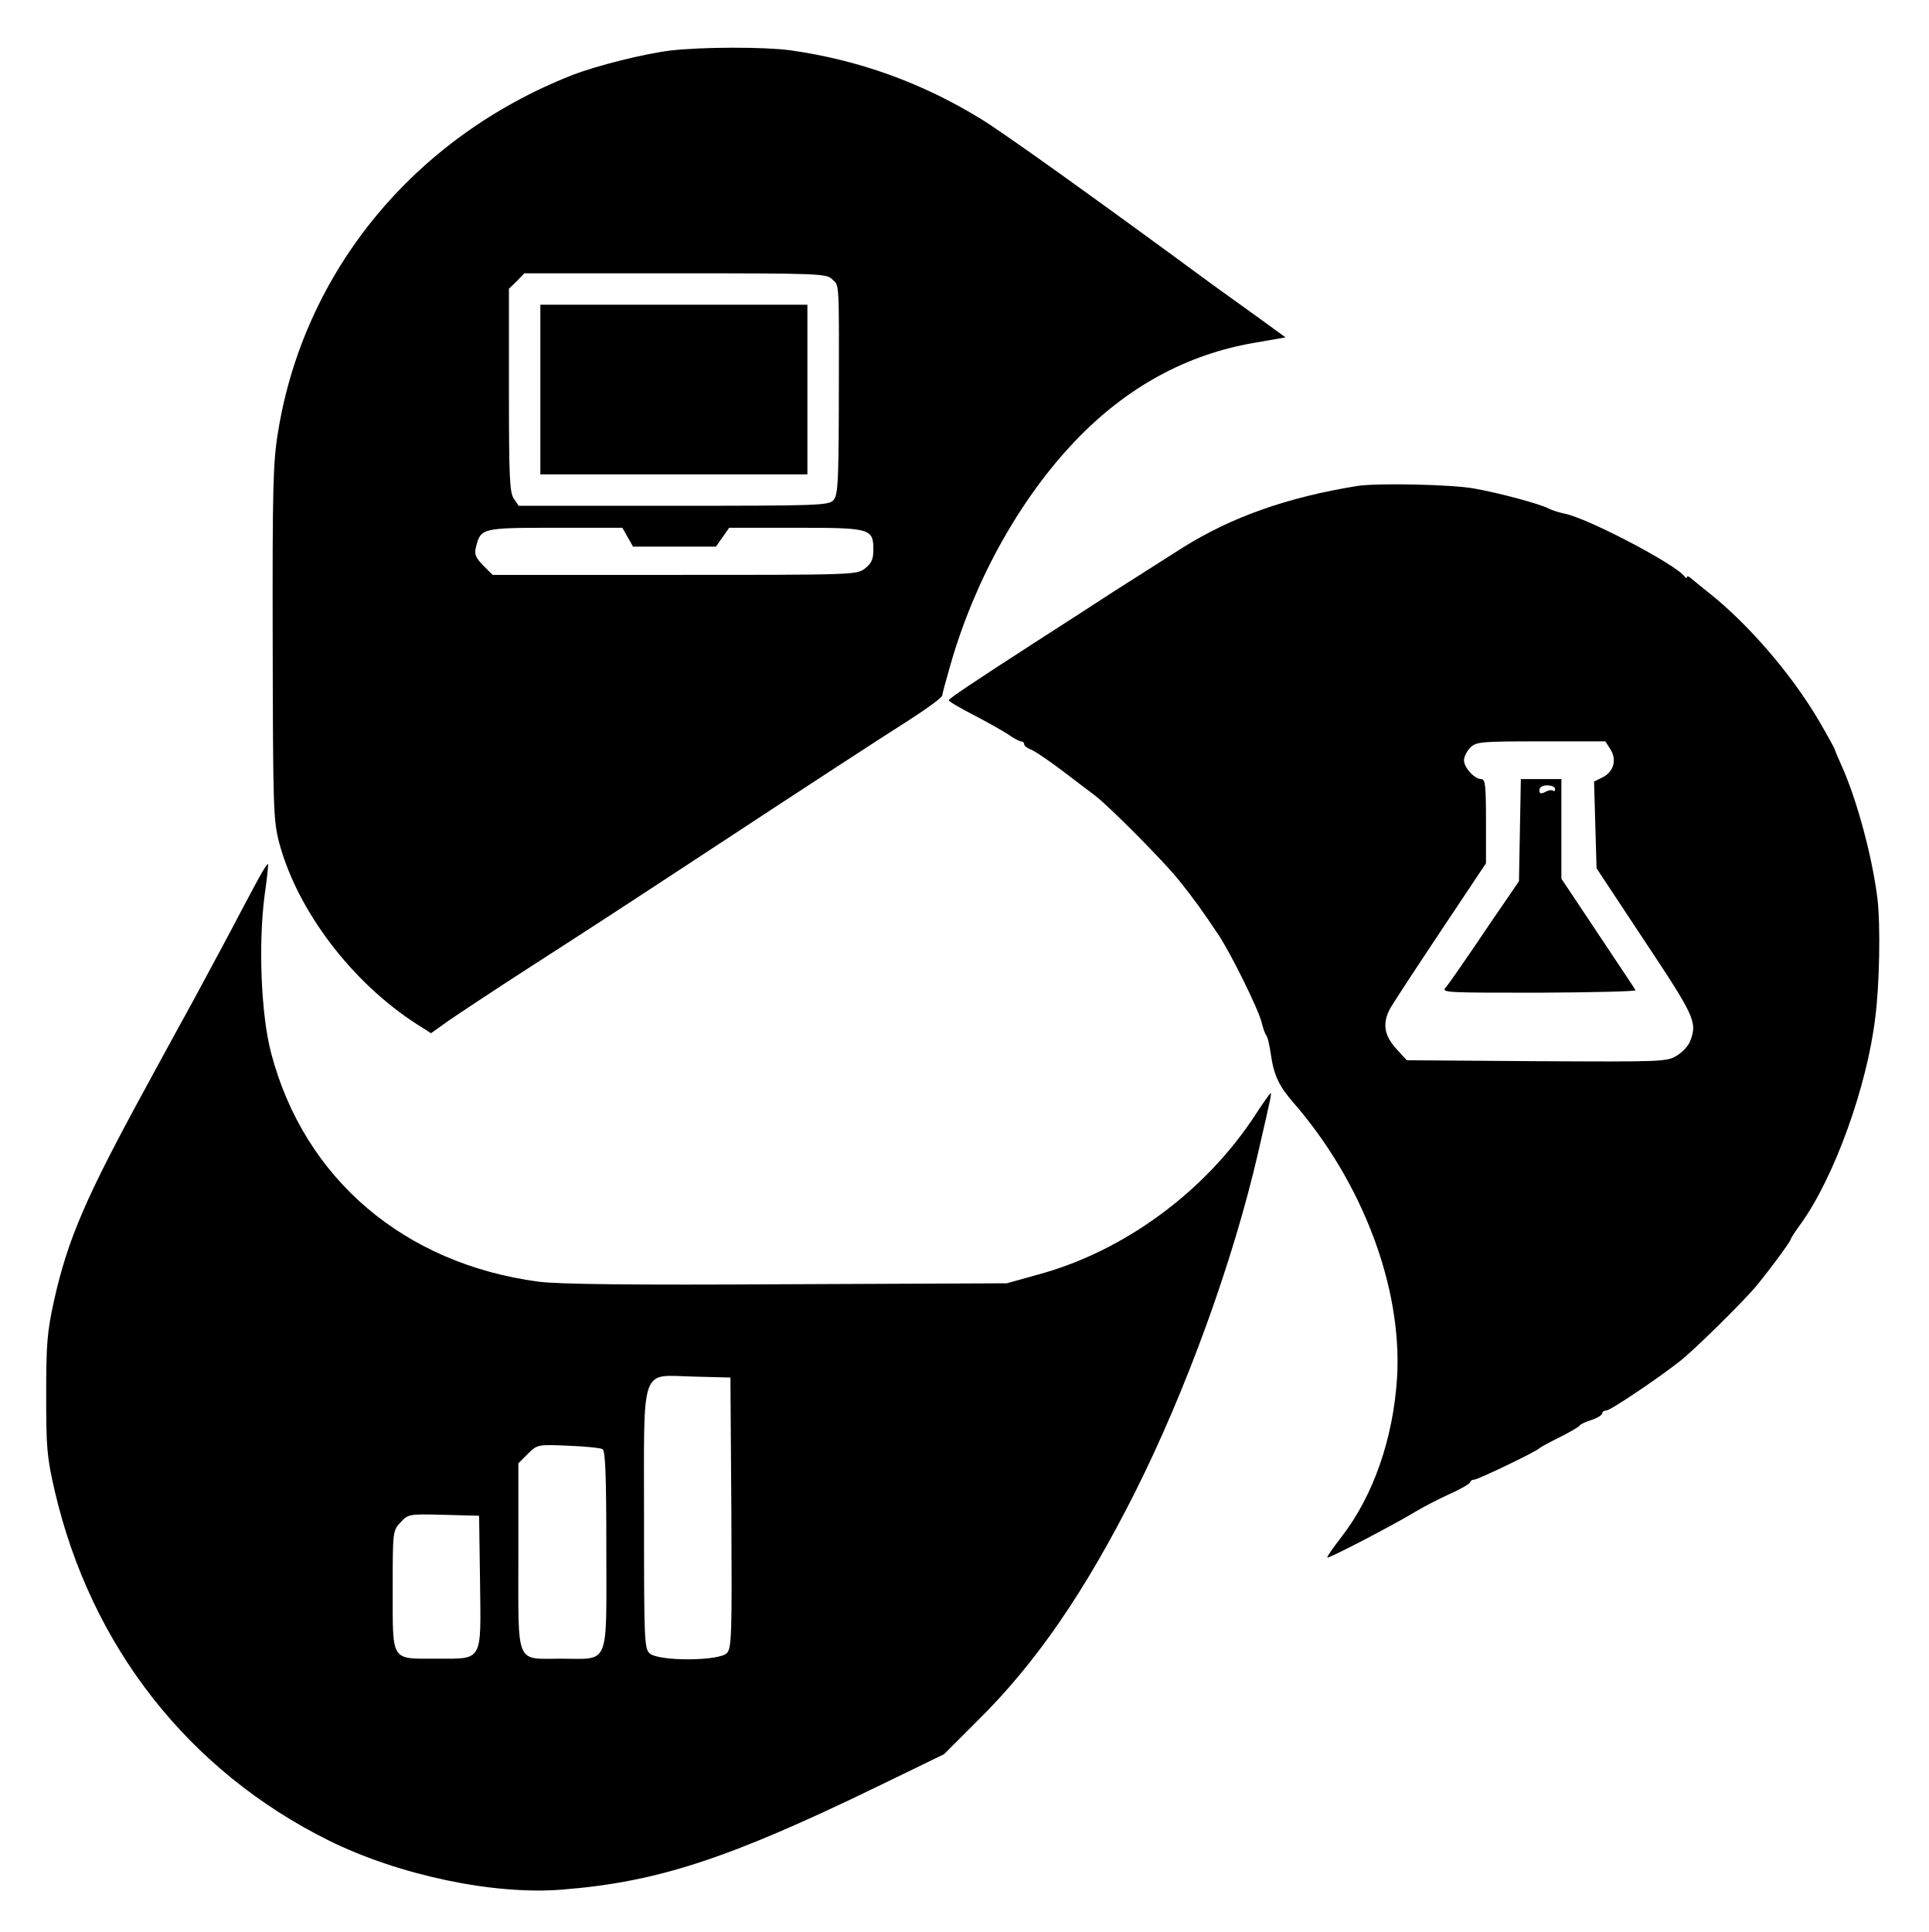
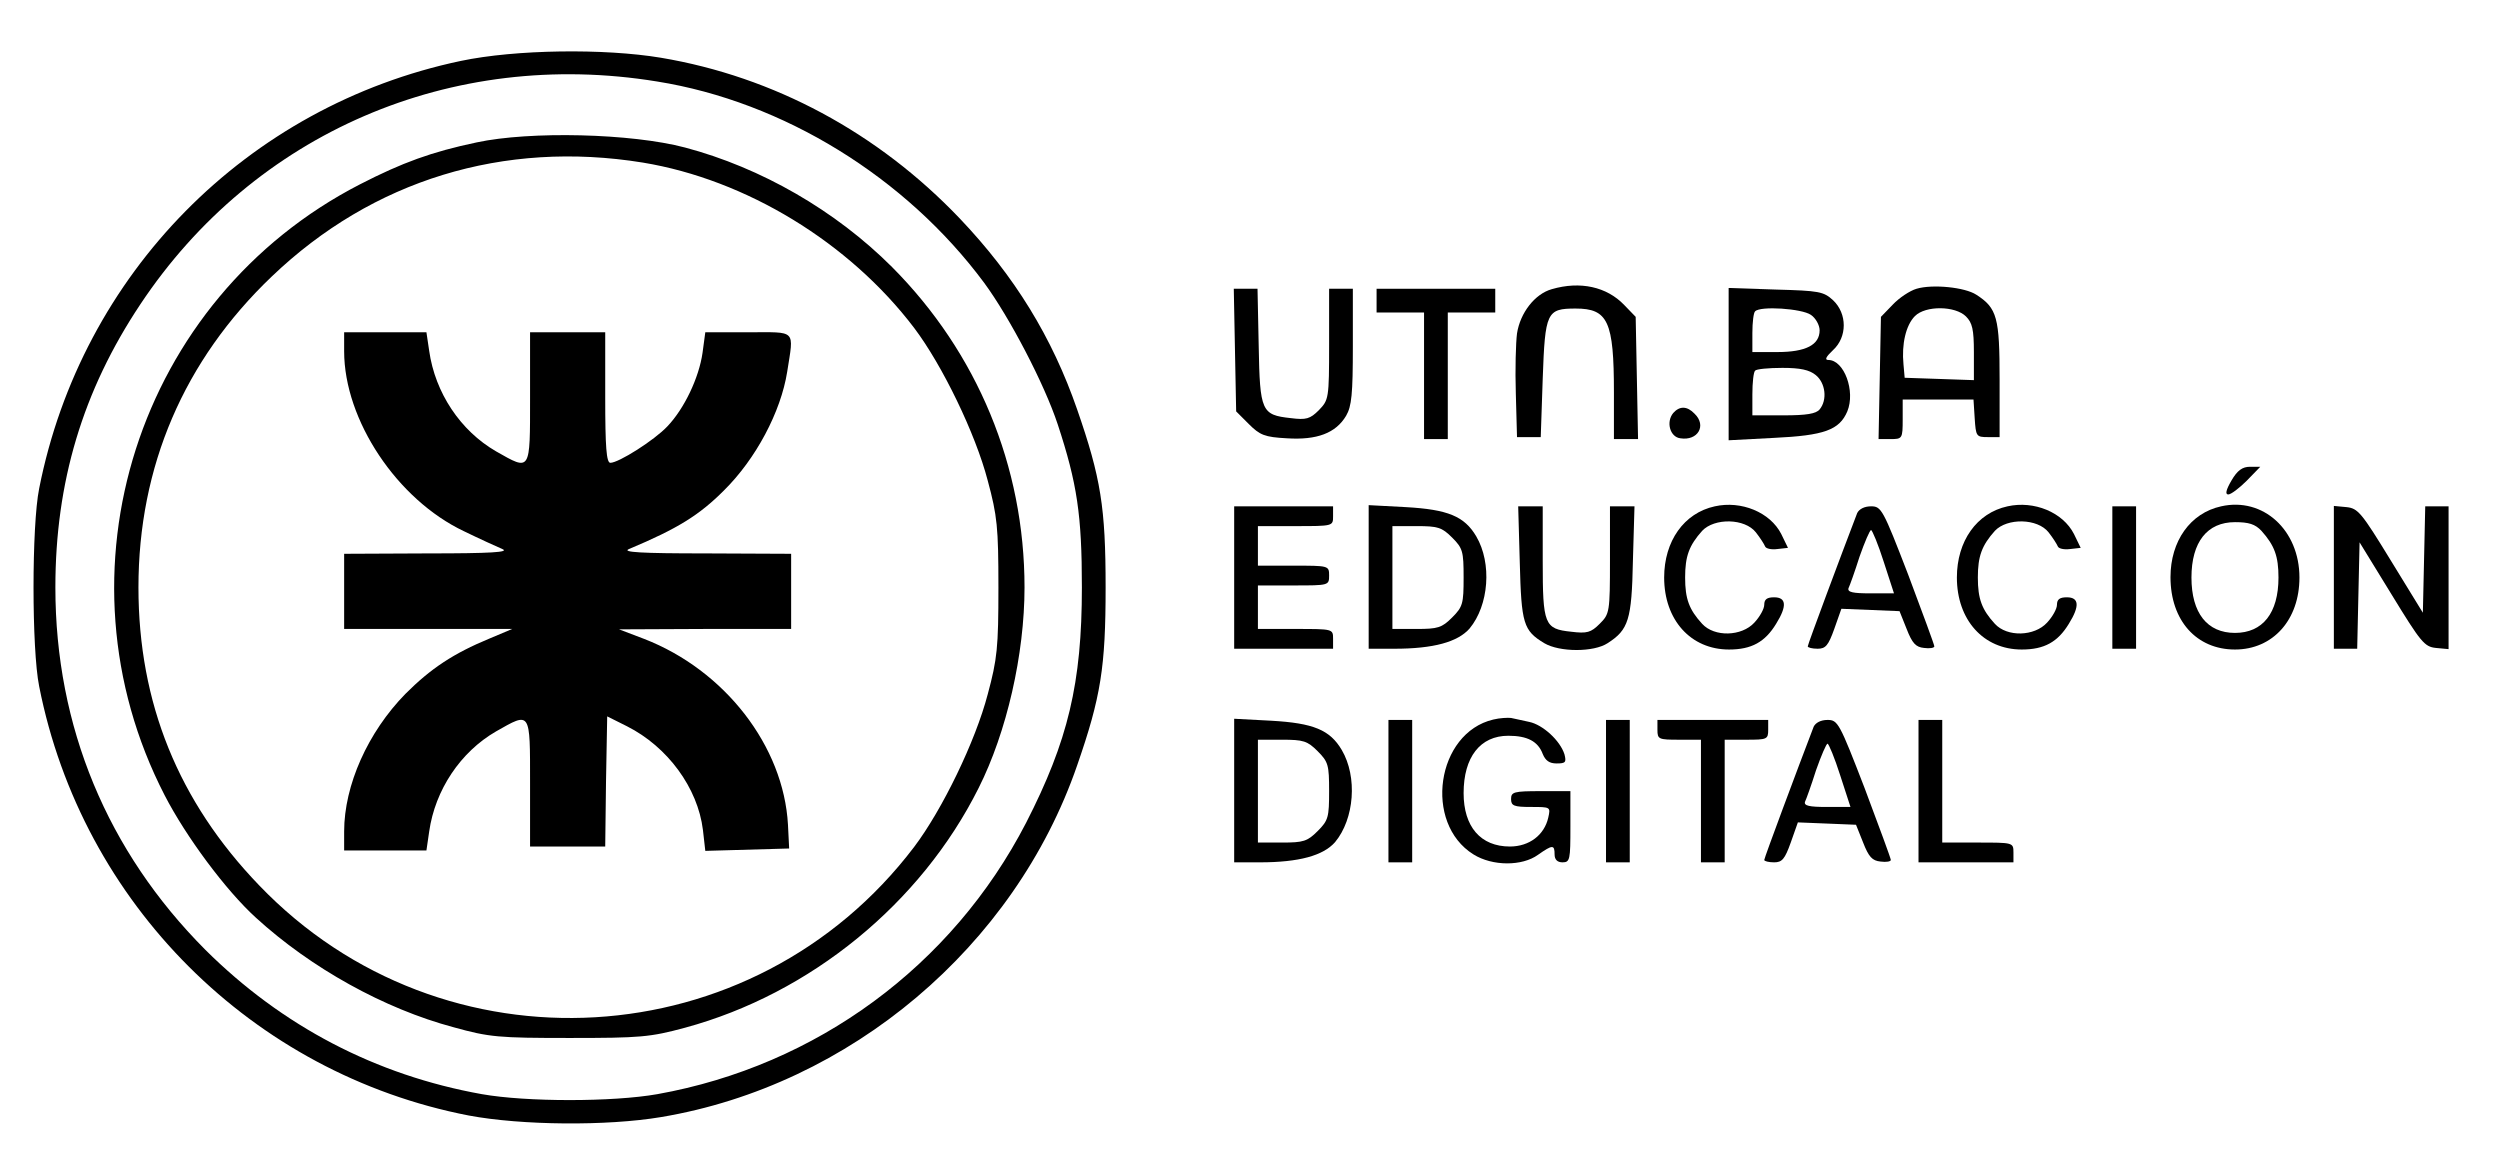
- <svg xmlns="http://www.w3.org/2000/svg" version="1.0" width="614pt" height="615pt" viewBox="0 0 614 615" preserveAspectRatio="xMidYMid meet">
-   <g transform="translate(0,615) scale(0.1,-0.1)" fill="#000000" stroke="none">
-     <path d="M2133 5989 c-82 -10 -235 -48 -314 -79 -501 -198 -851 -623 -934 -1135 -16 -97 -18 -178 -17 -670 1 -523 2 -565 20 -635 57 -217 231 -447 440 -581 l44 -28 56 40 c32 22 145 97 252 166 211 136 256 165 550 358 365 240 565 370 667 435 56 36 102 70 102 76 1 7 13 52 27 100 78 271 222 528 398 712 163 170 353 274 570 311 l98 17 -88 64 c-49 35 -111 80 -139 100 -382 281 -670 487 -742 531 -189 116 -389 188 -608 219 -82 11 -280 11 -382 -1z m517 -729 c22 -22 21 8 20 -420 -1 -229 -3 -266 -17 -282 -15 -17 -48 -18 -509 -18 l-493 0 -15 22 c-14 19 -16 69 -16 346 l0 323 25 24 24 25 481 0 c467 0 481 -1 500 -20z m-652 -820 l17 -30 132 0 132 0 21 30 21 30 211 0 c240 0 248 -2 248 -71 0 -29 -6 -42 -26 -58 -26 -21 -35 -21 -606 -21 l-580 0 -30 30 c-24 25 -29 36 -23 58 15 61 18 62 252 62 l214 0 17 -30z" />
-     <path d="M1720 4910 l0 -270 425 0 425 0 0 270 0 270 -425 0 -425 0 0 -270z" />
-     <path d="M4320 4603 c-223 -36 -400 -99 -555 -196 -44 -28 -143 -91 -220 -140 -77 -50 -185 -120 -240 -155 -209 -135 -285 -186 -285 -191 0 -4 35 -24 77 -46 43 -22 92 -50 111 -62 18 -13 37 -23 42 -23 6 0 10 -4 10 -9 0 -5 9 -12 19 -16 11 -3 55 -33 98 -65 43 -33 92 -70 108 -82 44 -33 225 -215 270 -273 44 -55 73 -95 123 -170 40 -60 128 -238 138 -280 4 -17 10 -34 14 -40 5 -5 11 -32 15 -60 10 -69 26 -102 72 -155 220 -253 347 -589 330 -875 -12 -194 -76 -377 -176 -506 -27 -35 -48 -65 -46 -67 4 -4 210 103 284 148 25 15 74 40 109 56 34 15 62 32 62 36 0 4 6 8 13 8 11 0 197 89 207 100 3 3 32 19 65 35 33 17 61 33 63 37 2 4 19 12 38 18 19 6 34 16 34 21 0 5 6 9 13 9 13 0 169 105 238 160 48 39 187 176 234 230 39 46 115 148 115 155 0 3 15 26 34 52 105 147 209 435 235 653 14 108 17 296 7 380 -16 130 -64 310 -112 418 -13 29 -24 55 -24 57 0 2 -23 44 -51 92 -86 146 -223 306 -352 408 -21 17 -45 36 -53 43 -8 7 -14 10 -14 5 0 -4 -4 -3 -8 2 -27 38 -309 186 -382 200 -19 4 -41 11 -50 16 -28 15 -159 50 -238 64 -70 13 -311 18 -372 8z m806 -838 c21 -33 11 -71 -24 -89 l-28 -14 4 -138 4 -138 154 -233 c159 -239 167 -257 144 -317 -5 -14 -24 -35 -42 -46 -32 -20 -47 -20 -446 -18 l-414 3 -34 37 c-38 42 -44 80 -20 126 8 15 80 125 160 245 l146 219 0 134 c0 112 -2 134 -15 134 -22 0 -55 37 -55 60 0 11 9 29 20 40 19 19 33 20 225 20 l205 0 16 -25z" />
-     <path d="M4838 3508 l-3 -163 -34 -50 c-19 -27 -68 -99 -109 -160 -41 -60 -81 -118 -90 -128 -15 -17 -2 -17 296 -17 172 1 311 4 308 8 -2 4 -56 85 -120 181 l-116 174 0 158 0 159 -64 0 -65 0 -3 -162z m112 130 c0 -6 -3 -8 -6 -5 -4 3 -15 2 -25 -4 -15 -7 -19 -6 -19 6 0 9 9 15 25 15 14 0 25 -5 25 -12z" />
-     <path d="M837 3378 c-8 -13 -40 -72 -72 -133 -31 -60 -98 -184 -147 -275 -50 -91 -119 -217 -153 -280 -191 -350 -249 -483 -293 -680 -22 -100 -25 -138 -25 -300 0 -167 2 -197 27 -305 115 -496 426 -892 873 -1114 223 -110 524 -174 743 -156 304 24 531 99 1005 329 l210 102 105 105 c186 183 342 410 501 725 164 326 314 738 394 1086 42 182 43 188 39 188 -1 0 -23 -30 -47 -67 -158 -244 -418 -436 -692 -510 l-100 -28 -700 -3 c-502 -3 -725 0 -790 8 -429 57 -747 328 -852 728 -32 122 -41 343 -21 500 8 56 13 102 11 102 -1 0 -9 -10 -16 -22z m1491 -2042 c2 -389 1 -431 -14 -448 -24 -26 -218 -27 -246 -1 -17 15 -18 42 -18 423 0 503 -14 462 158 458 l117 -3 3 -429z m-410 201 c9 -6 12 -82 12 -322 0 -375 12 -345 -144 -345 -147 0 -136 -26 -136 327 l0 295 30 30 c31 30 31 30 128 26 53 -2 103 -7 110 -11z m-390 -422 c3 -258 11 -245 -141 -245 -144 0 -137 -11 -137 220 0 185 0 187 25 214 24 26 26 27 137 24 l113 -3 3 -210z" />
+ <svg xmlns="http://www.w3.org/2000/svg" version="1.0" width="632pt" height="295pt" viewBox="0 0 632 295" preserveAspectRatio="xMidYMid meet">
+   <g transform="translate(0,295) scale(0.1,-0.1)" fill="#000000" stroke="none">
+     <path d="M1165 2796 c-541 -114 -959 -538 -1066 -1081 -19 -94 -19 -406 0 -500 108 -549 539 -979 1086 -1085 133 -25 349 -27 486 -4 478 80 894 431 1052 889 60 173 72 248 72 450 0 202 -12 277 -72 450 -63 182 -158 337 -297 483 -207 217 -470 358 -755 406 -144 24 -368 21 -506 -8z m496 -52 c319 -51 629 -242 827 -509 64 -87 152 -255 186 -358 49 -149 61 -229 61 -412 0 -242 -35 -388 -141 -595 -187 -362 -530 -614 -932 -686 -113 -20 -331 -20 -444 0 -268 48 -505 172 -699 365 -248 249 -379 564 -379 916 0 266 69 497 215 716 288 433 786 648 1306 563z" />
+     <path d="M1205 2590 c-114 -24 -188 -51 -295 -106 -562 -289 -784 -981 -494 -1544 54 -105 155 -241 231 -310 139 -127 324 -230 500 -277 90 -25 113 -27 293 -27 179 0 203 2 292 26 317 86 596 314 742 606 71 141 116 338 116 507 0 306 -119 593 -335 810 -143 143 -331 251 -523 302 -136 36 -392 42 -527 13z m420 -51 c261 -43 522 -202 686 -418 71 -94 155 -267 186 -386 24 -89 27 -118 27 -270 0 -152 -3 -181 -27 -270 -31 -119 -115 -292 -186 -386 -406 -535 -1192 -581 -1656 -97 -204 212 -305 461 -305 753 0 306 115 574 337 786 255 244 586 345 938 288z" />
+     <path d="M870 2062 c0 -174 134 -375 303 -455 39 -19 83 -39 97 -45 19 -8 -29 -11 -187 -11 l-213 -1 0 -95 0 -95 213 0 212 0 -57 -24 c-92 -38 -149 -76 -213 -140 -95 -97 -155 -231 -155 -348 l0 -48 104 0 104 0 7 48 c15 105 79 201 169 253 88 50 86 53 86 -131 l0 -160 95 0 95 0 2 164 3 165 50 -25 c103 -52 179 -156 192 -262 l6 -53 106 3 106 3 -3 60 c-11 199 -160 391 -364 470 l-63 24 218 1 217 0 0 95 0 95 -217 1 c-162 0 -212 3 -193 11 124 52 178 86 240 148 81 80 144 199 160 300 17 109 25 100 -99 100 l-108 0 -7 -52 c-9 -63 -46 -141 -89 -186 -33 -35 -123 -92 -144 -92 -10 0 -13 40 -13 165 l0 165 -95 0 -95 0 0 -165 c0 -189 2 -186 -86 -136 -90 52 -154 148 -169 254 l-7 47 -104 0 -104 0 0 -48z" />
+     <path d="M3923 2219 c-43 -12 -80 -60 -88 -112 -3 -23 -5 -91 -3 -152 l3 -110 30 0 30 0 5 148 c6 168 10 177 83 177 82 0 97 -32 97 -212 l0 -118 31 0 30 0 -3 154 -3 155 -29 30 c-44 46 -111 61 -183 40z" />
+     <path d="M4845 2220 c-17 -5 -44 -23 -60 -40 l-30 -31 -3 -155 -3 -154 30 0 c30 0 31 1 31 50 l0 50 89 0 90 0 3 -47 c3 -46 4 -48 33 -48 l30 0 0 145 c0 157 -6 181 -59 215 -29 19 -111 27 -151 15z m125 -70 c16 -16 20 -33 20 -90 l0 -71 -87 3 -88 3 -3 34 c-5 51 6 99 29 122 27 27 102 26 129 -1z" />
+     <path d="M3122 2065 l3 -155 32 -32 c28 -28 40 -33 96 -36 76 -5 124 13 150 57 14 24 17 55 17 175 l0 146 -30 0 -30 0 0 -140 c0 -138 -1 -141 -26 -167 -22 -22 -32 -25 -71 -20 -74 8 -78 17 -81 182 l-3 145 -30 0 -30 0 3 -155z" />
+     <path d="M3480 2190 l0 -30 60 0 60 0 0 -160 0 -160 30 0 30 0 0 160 0 160 60 0 60 0 0 30 0 30 -150 0 -150 0 0 -30z" />
+     <path d="M4370 2029 l0 -192 114 6 c128 6 166 20 186 67 21 51 -8 130 -48 130 -10 0 -6 8 12 25 36 33 36 92 0 126 -24 22 -35 24 -145 27 l-119 4 0 -193z m208 125 c12 -8 22 -26 22 -39 0 -37 -35 -55 -107 -55 l-63 0 0 48 c0 27 3 52 7 55 13 14 118 7 141 -9z m12 -152 c25 -20 30 -63 10 -87 -9 -11 -33 -15 -91 -15 l-79 0 0 53 c0 30 3 57 7 60 3 4 34 7 69 7 45 0 68 -5 84 -18z" />
+     <path d="M4230 1906 c-19 -23 -8 -61 18 -64 44 -7 67 32 36 62 -19 20 -38 20 -54 2z" />
+     <path d="M5641 1735 c-14 -24 -16 -35 -8 -35 7 0 28 16 47 35 l34 35 -26 0 c-19 0 -32 -9 -47 -35z" />
+     <path d="M4335 1670 c-78 -17 -128 -88 -128 -180 0 -107 67 -182 164 -182 57 0 91 19 119 65 28 45 26 67 -5 67 -18 0 -25 -5 -25 -19 0 -10 -11 -30 -25 -45 -32 -35 -101 -37 -132 -3 -33 36 -43 63 -43 117 0 54 10 81 43 118 31 33 108 32 136 -4 11 -14 21 -30 23 -35 2 -6 16 -9 31 -7 l27 3 -17 35 c-28 55 -101 85 -168 70z" />
+     <path d="M5075 1670 c-78 -17 -128 -88 -128 -180 0 -107 67 -182 164 -182 57 0 91 19 119 65 28 45 26 67 -5 67 -18 0 -25 -5 -25 -19 0 -10 -11 -30 -25 -45 -32 -35 -101 -37 -132 -3 -33 36 -43 63 -43 117 0 54 10 81 43 118 31 33 108 32 136 -4 11 -14 21 -30 23 -35 2 -6 16 -9 31 -7 l27 3 -17 35 c-28 55 -101 85 -168 70z" />
+     <path d="M5615 1670 c-78 -17 -128 -88 -128 -179 0 -110 66 -183 163 -183 96 0 163 75 163 182 0 120 -92 204 -198 180z m102 -62 c33 -37 43 -64 43 -118 0 -90 -40 -140 -110 -140 -70 0 -110 50 -110 140 0 90 40 140 110 140 35 0 51 -5 67 -22z" />
+     <path d="M3120 1490 l0 -180 125 0 125 0 0 25 c0 25 0 25 -95 25 l-95 0 0 55 0 55 90 0 c89 0 90 0 90 25 0 25 -1 25 -90 25 l-90 0 0 50 0 50 95 0 c95 0 95 0 95 25 l0 25 -125 0 -125 0 0 -180z" />
+     <path d="M3460 1491 l0 -181 65 0 c99 0 160 17 190 51 49 59 57 165 17 233 -30 51 -72 68 -178 74 l-94 5 0 -182z m211 100 c27 -27 29 -35 29 -101 0 -66 -2 -74 -29 -101 -26 -26 -36 -29 -90 -29 l-61 0 0 130 0 130 61 0 c54 0 64 -3 90 -29z" />
+     <path d="M3842 1528 c4 -155 9 -172 62 -204 39 -23 125 -23 160 0 53 34 61 59 64 208 l4 138 -31 0 -31 0 0 -135 c0 -133 -1 -137 -26 -162 -22 -22 -32 -25 -72 -20 -68 7 -72 18 -72 179 l0 138 -31 0 -31 0 4 -142z" />
+     <path d="M4695 1653 c-41 -107 -125 -332 -125 -337 0 -3 11 -6 25 -6 20 0 27 8 42 50 l18 51 74 -3 73 -3 18 -45 c14 -36 23 -46 44 -48 14 -2 26 0 26 4 0 4 -30 85 -66 181 -64 166 -68 173 -94 173 -17 0 -30 -7 -35 -17z m67 -123 l26 -80 -60 0 c-44 0 -58 3 -55 13 3 6 16 42 28 80 13 37 26 67 29 67 3 0 18 -36 32 -80z" />
+     <path d="M5340 1490 l0 -180 30 0 30 0 0 180 0 180 -30 0 -30 0 0 -180z" />
+     <path d="M5900 1491 l0 -181 30 0 29 0 3 135 3 134 81 -132 c74 -121 83 -132 112 -135 l32 -3 0 180 0 181 -30 0 -29 0 -3 -135 -3 -134 -81 132 c-74 121 -83 132 -112 135 l-32 3 0 -180z" />
+     <path d="M3775 1131 c-144 -34 -177 -262 -50 -341 48 -30 123 -30 163 -1 37 26 42 26 42 1 0 -13 7 -20 20 -20 19 0 20 7 20 90 l0 90 -75 0 c-68 0 -75 -2 -75 -20 0 -17 7 -20 50 -20 50 0 50 0 44 -27 -10 -44 -48 -73 -97 -73 -74 0 -117 50 -117 135 0 91 42 145 113 145 48 0 75 -14 87 -46 7 -17 17 -24 35 -24 23 0 25 3 20 23 -11 35 -55 75 -89 82 -17 4 -38 8 -46 10 -8 1 -29 0 -45 -4z" />
+     <path d="M3120 951 l0 -181 65 0 c99 0 160 17 190 51 49 59 57 165 17 233 -30 51 -72 68 -178 74 l-94 5 0 -182z m211 100 c27 -27 29 -35 29 -101 0 -66 -2 -74 -29 -101 -26 -26 -36 -29 -90 -29 l-61 0 0 130 0 130 61 0 c54 0 64 -3 90 -29z" />
+     <path d="M3510 950 l0 -180 30 0 30 0 0 180 0 180 -30 0 -30 0 0 -180z" />
+     <path d="M4060 950 l0 -180 30 0 30 0 0 180 0 180 -30 0 -30 0 0 -180z" />
+     <path d="M4190 1105 c0 -24 3 -25 55 -25 l55 0 0 -155 0 -155 30 0 30 0 0 155 0 155 55 0 c52 0 55 1 55 25 l0 25 -140 0 -140 0 0 -25z" />
+     <path d="M4585 1113 c-41 -107 -125 -332 -125 -337 0 -3 11 -6 25 -6 20 0 27 8 42 50 l18 51 74 -3 73 -3 18 -45 c14 -36 23 -46 44 -48 14 -2 26 0 26 4 0 4 -30 85 -66 181 -64 166 -68 173 -94 173 -17 0 -30 -7 -35 -17z m67 -123 l26 -80 -60 0 c-44 0 -58 3 -55 13 3 6 16 42 28 80 13 37 26 67 29 67 3 0 18 -36 32 -80z" />
+     <path d="M4850 950 l0 -180 120 0 120 0 0 25 c0 25 -1 25 -90 25 l-90 0 0 155 0 155 -30 0 -30 0 0 -180z" />
  </g>
</svg>
